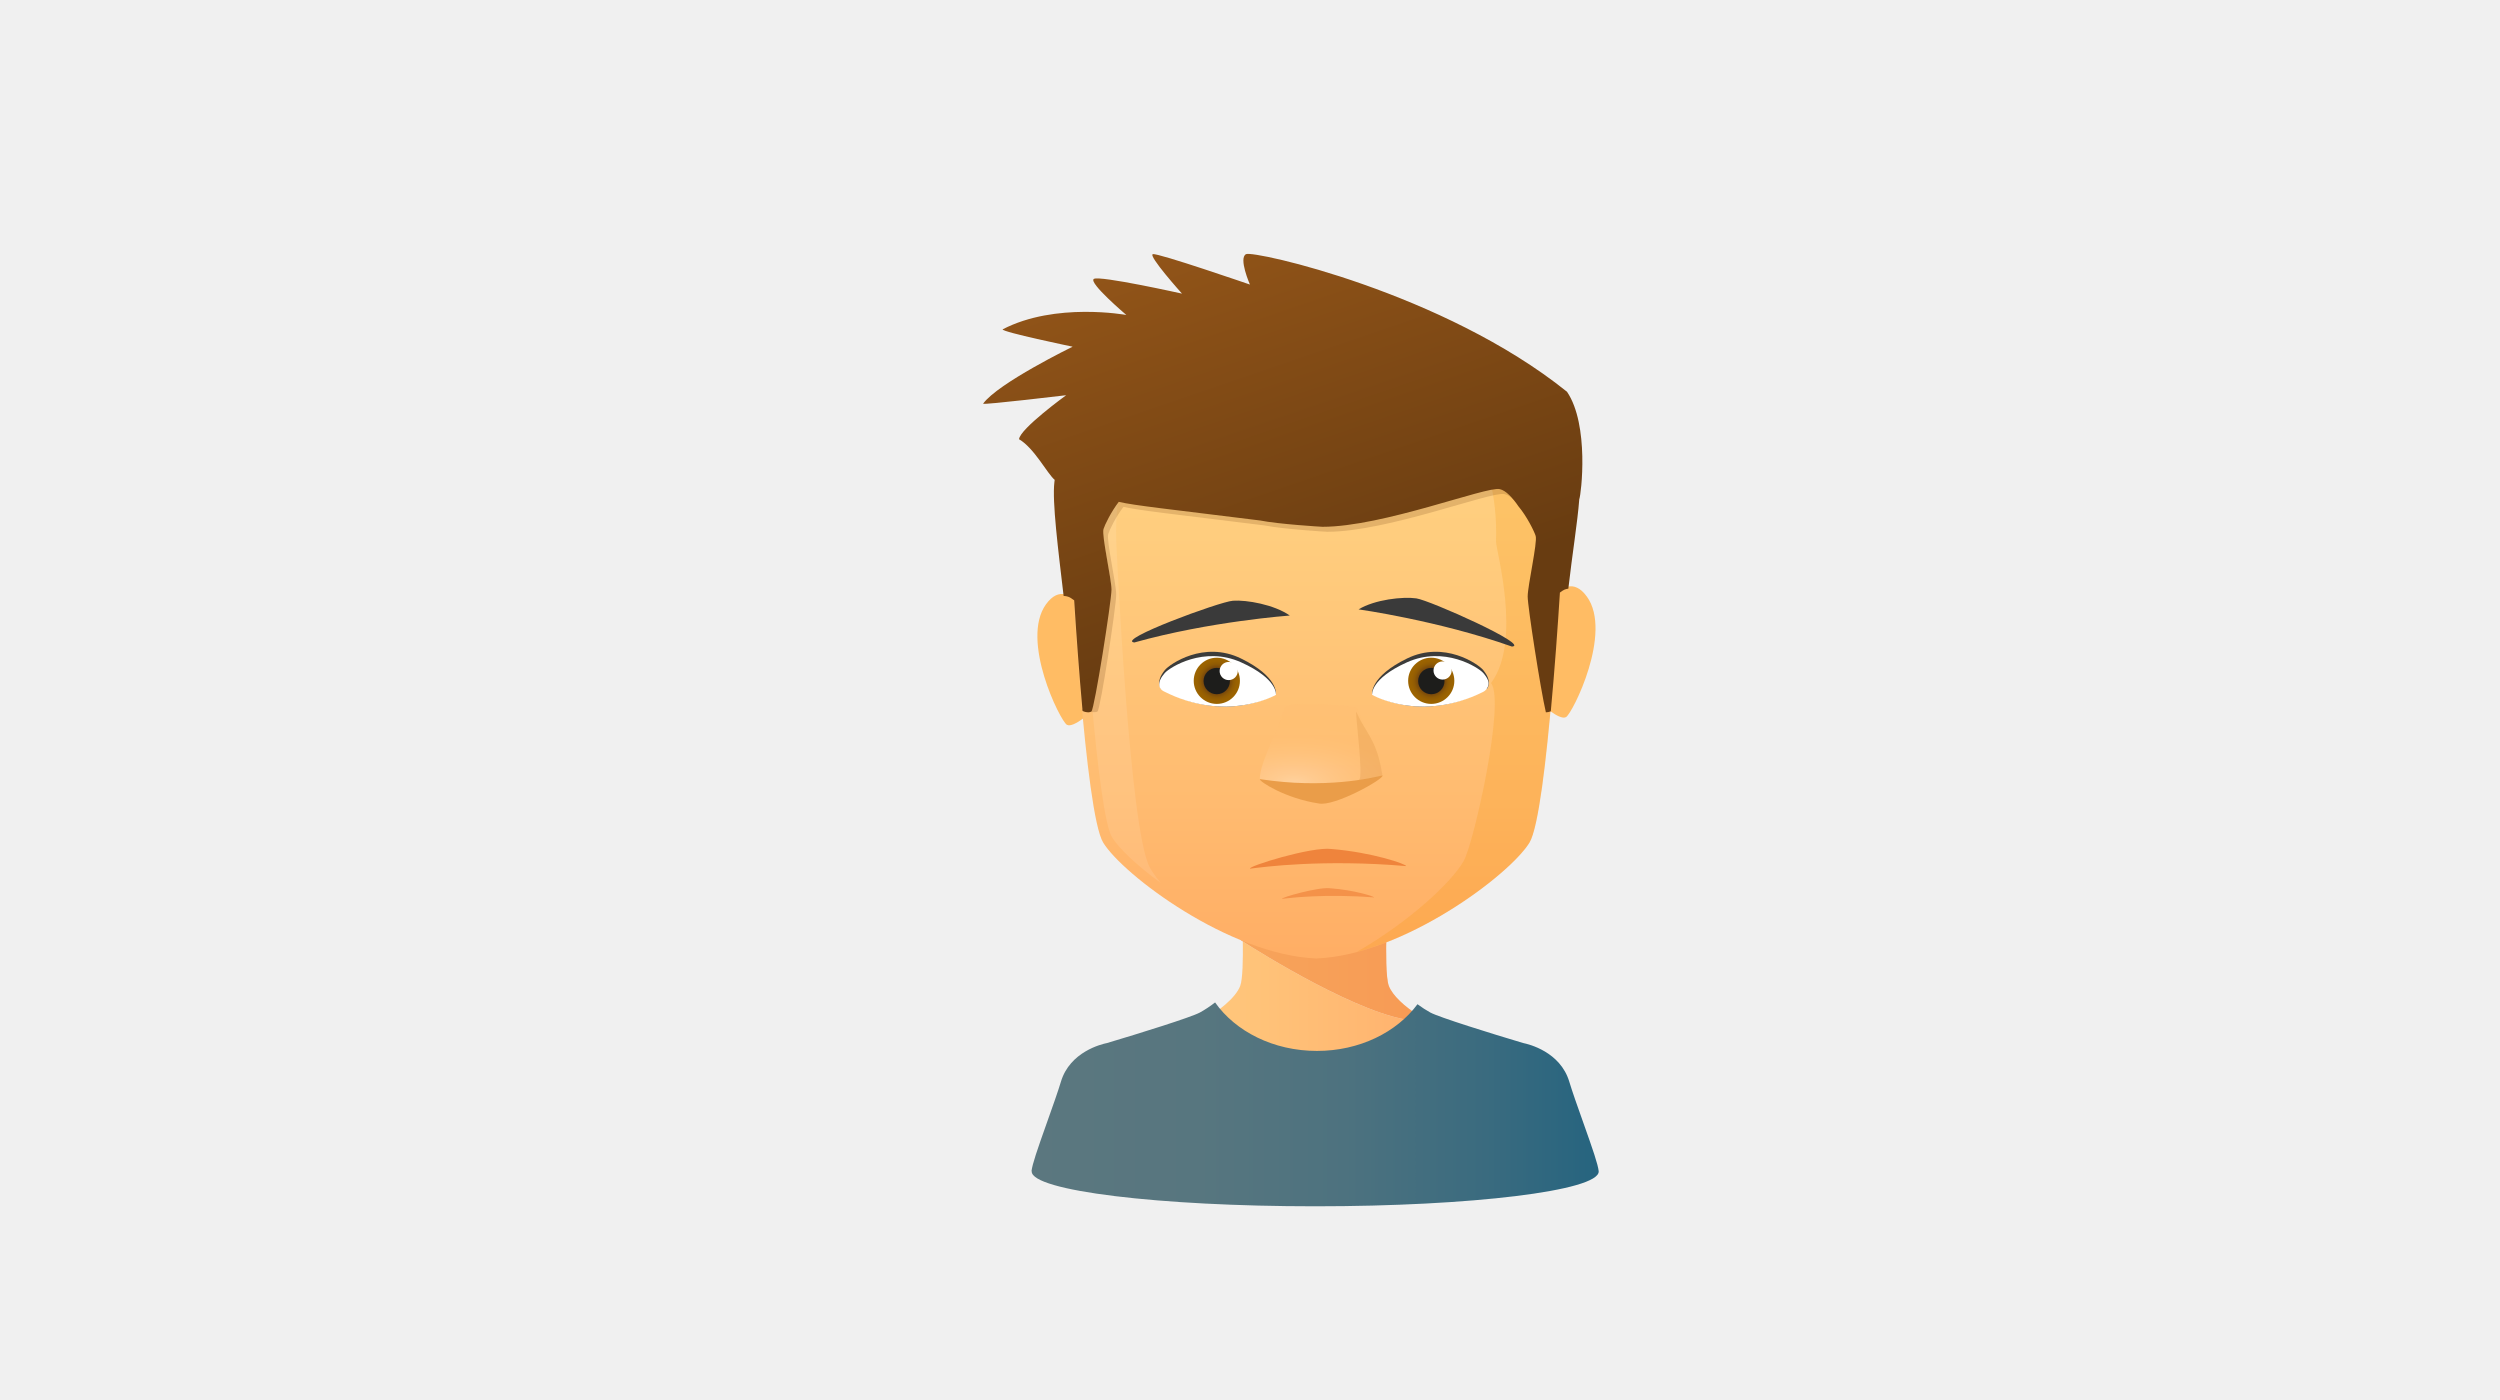
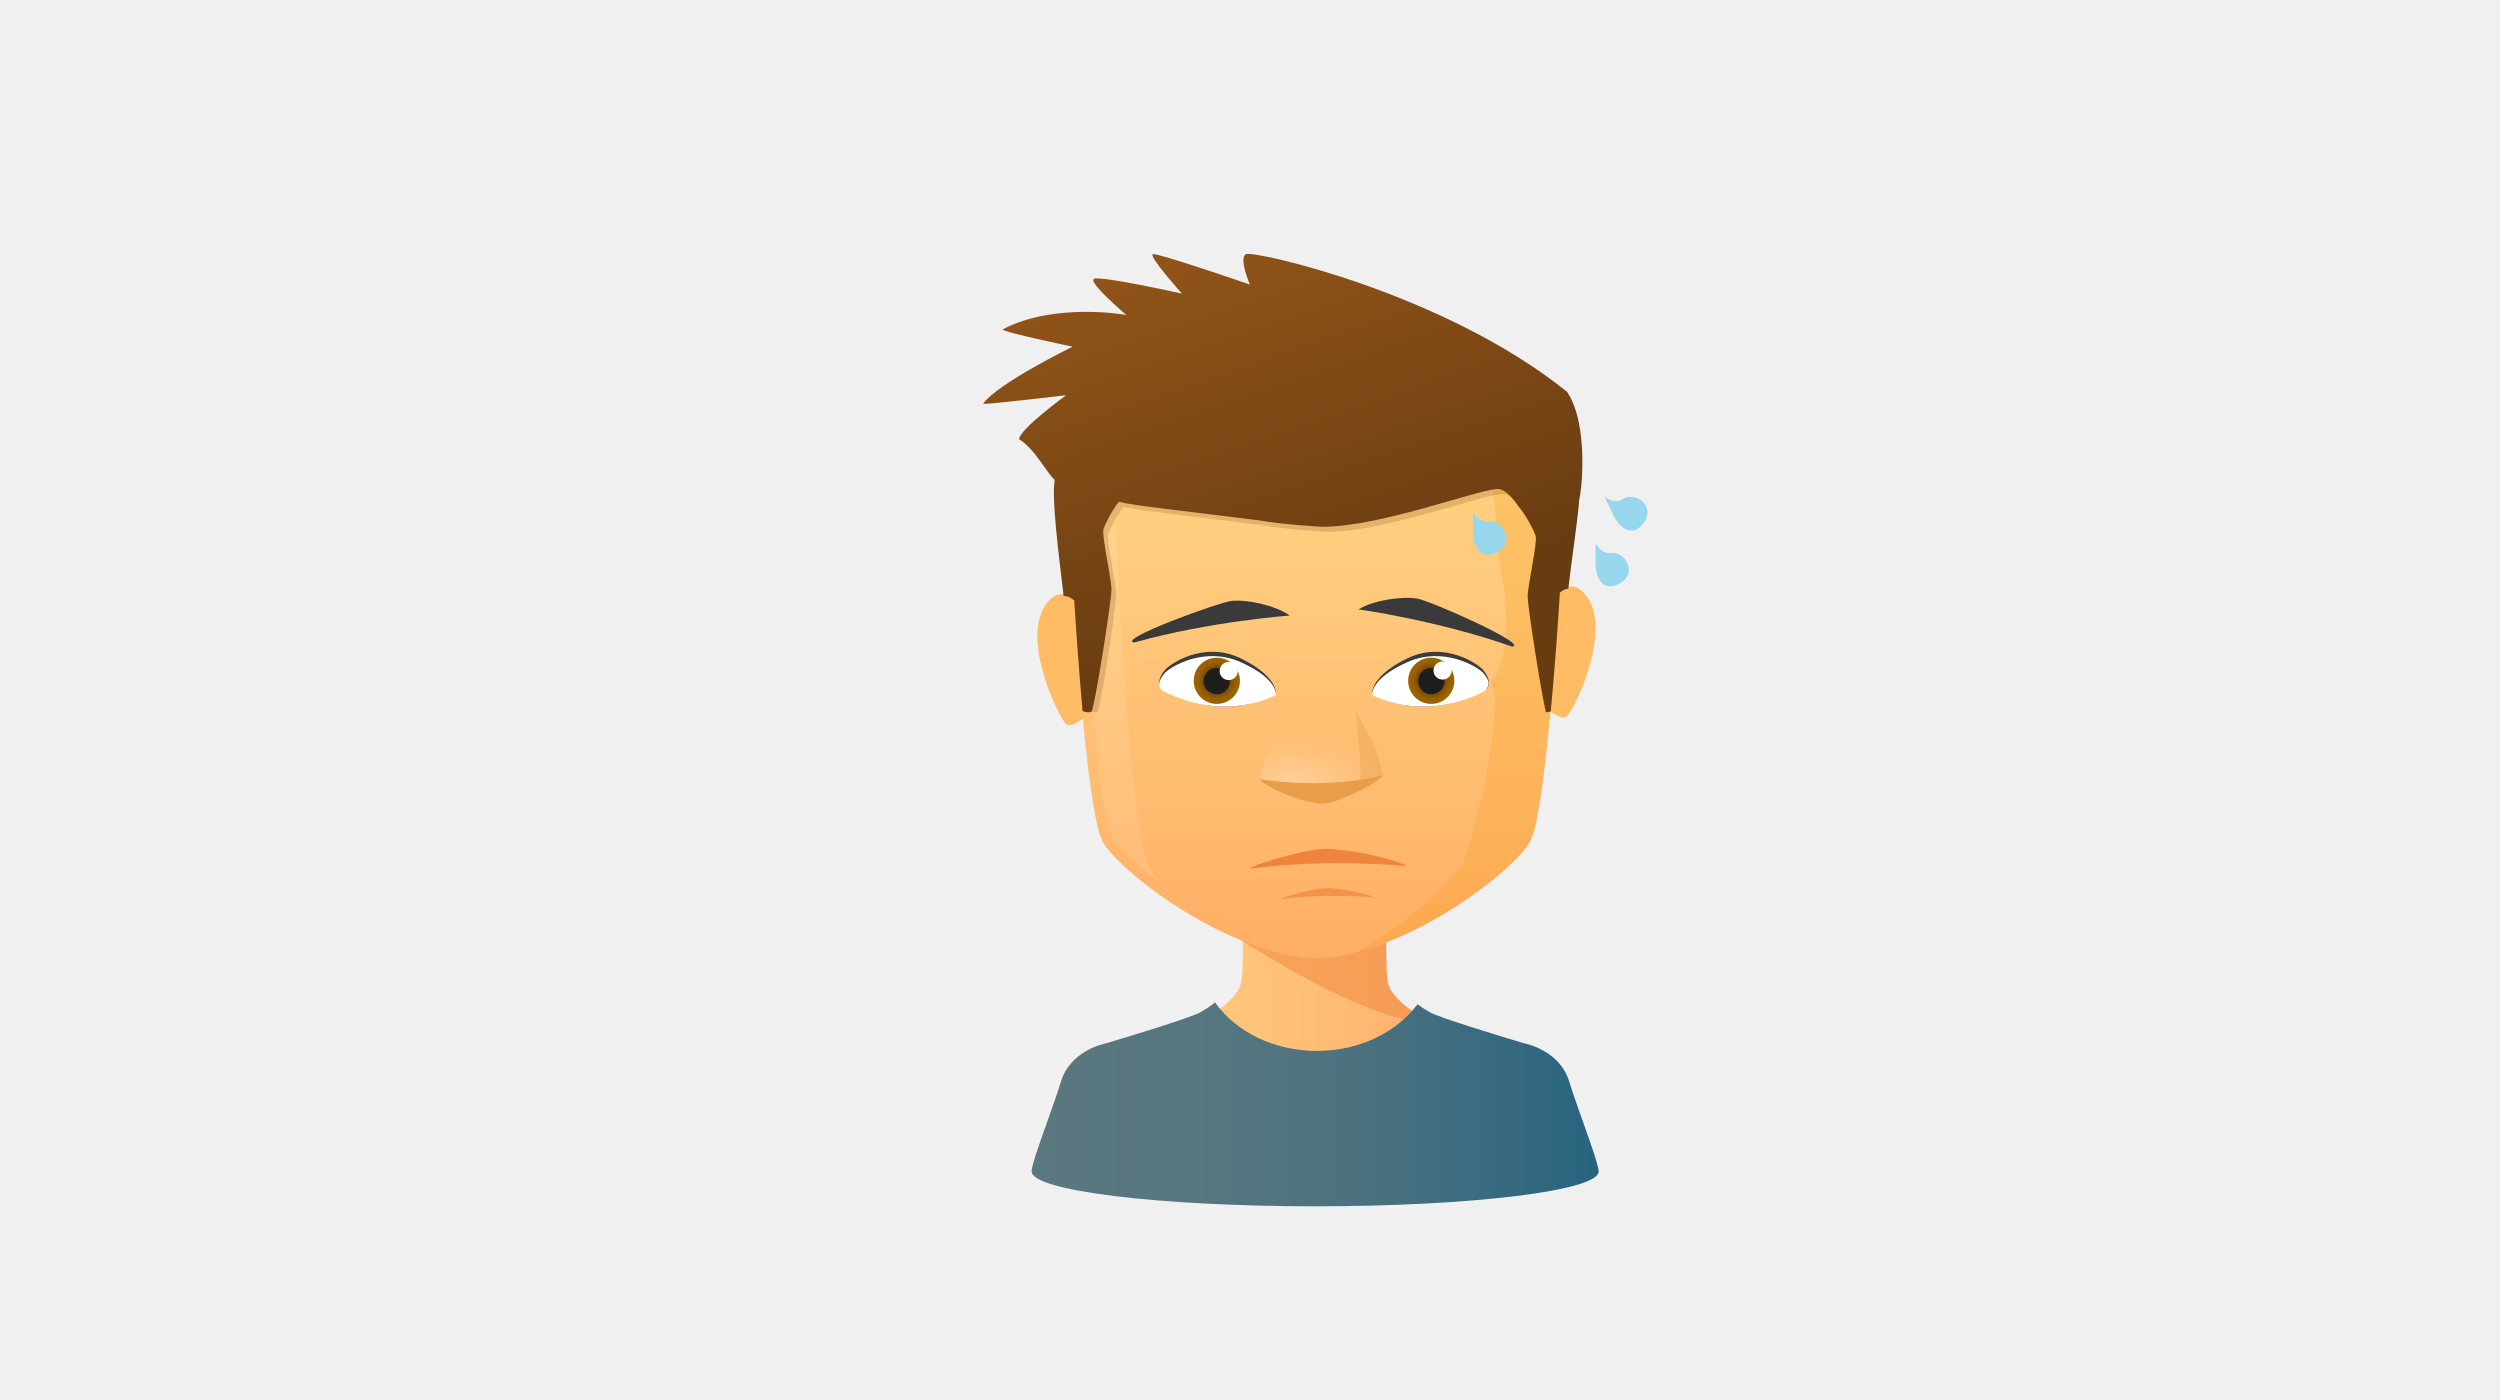
<svg xmlns="http://www.w3.org/2000/svg" version="1.1" id="Layer_1" viewBox="0 0 768 430" enable-background="new 0 0 768 430" xml:space="preserve">
  <g>
    <g>
      <g>
-         <linearGradient id="SVGID_1_" gradientUnits="userSpaceOnUse" x1="337.336" y1="284.748" x2="473.982" y2="284.748">
+         <linearGradient id="SVGID_1_" gradientUnits="userSpaceOnUse" x1="374.336" y1="63.752" x2="510.982" y2="63.752" gradientTransform="matrix(1 0 0 -1 -37 348.5)">
          <stop offset="0" style="stop-color:#FFD383" />
          <stop offset="0.594" style="stop-color:#FFB872" />
          <stop offset="1" style="stop-color:#FFA364" />
        </linearGradient>
-         <path fill="url(#SVGID_1_)" d="M425.897,286.656c0.083-3.355,0.207-5.871,0.207-5.871h-21.997h-0.576h-21.996     c0,0,0.177,3.596,0.248,7.926c4.726-0.783,36.133-5.98,36.714-5.98C418.826,282.73,422.483,284.738,425.897,286.656z" />
-         <linearGradient id="SVGID_2_" gradientUnits="userSpaceOnUse" x1="337.335" y1="324.777" x2="473.981" y2="324.777">
+         <path fill="url(#SVGID_1_)" d="M425.897,286.656c0.083-3.355,0.206-5.871,0.206-5.871h-21.996h-0.576h-21.996     c0,0,0.177,3.596,0.248,7.926c4.726-0.783,36.133-5.98,36.714-5.98C418.826,282.73,422.483,284.738,425.897,286.656z" />
+         <linearGradient id="SVGID_2_" gradientUnits="userSpaceOnUse" x1="374.335" y1="23.722" x2="510.981" y2="23.722" gradientTransform="matrix(1 0 0 -1 -37 348.5)">
          <stop offset="0" style="stop-color:#FFD383" />
          <stop offset="0.594" style="stop-color:#FFB872" />
          <stop offset="1" style="stop-color:#FFA364" />
        </linearGradient>
-         <path fill="url(#SVGID_2_)" d="M478.853,332.459c-2.422-8.074-11.841-9.689-11.841-9.689s-25.413-7.531-29.335-9.688     c-0.758-0.418-1.588-0.93-2.433-1.484c-0.014,1.23-0.185,1.99-0.599,1.961c-16.087-1.164-48.093-21.299-52.855-24.348     c0.076,5.326-0.018,11.574-0.793,13.643c-1.439,3.838-7.112,8.07-11.034,10.229c-3.923,2.156-29.335,9.688-29.335,9.688     s-9.42,1.615-11.842,9.689s-9.693,26.471-8.881,27.451c0.411,0.496,42.521,0.488,83.914,0.361     c41.393,0.127,83.503,0.135,83.915-0.361C488.546,358.93,481.275,340.533,478.853,332.459z" />
-         <path opacity="0.8" fill="#EF843C" d="M381.169,288.812c0,0,0.23,0.148,0.621,0.398c-0.003-0.166-0.004-0.336-0.007-0.5     C381.399,288.773,381.169,288.812,381.169,288.812z" />
-         <linearGradient id="SVGID_3_" gradientUnits="userSpaceOnUse" x1="337.334" y1="298.144" x2="473.983" y2="298.144">
+         <path fill="url(#SVGID_2_)" d="M478.853,332.459c-2.422-8.074-11.841-9.689-11.841-9.689s-25.413-7.53-29.335-9.688     c-0.758-0.418-1.588-0.93-2.433-1.484c-0.014,1.23-0.186,1.99-0.6,1.961c-16.086-1.164-48.093-21.299-52.854-24.348     c0.076,5.326-0.018,11.574-0.793,13.644c-1.439,3.838-7.112,8.069-11.034,10.229c-3.923,2.156-29.335,9.688-29.335,9.688     s-9.42,1.614-11.842,9.688c-2.422,8.074-9.693,26.471-8.881,27.451c0.411,0.496,42.521,0.488,83.914,0.361     c41.394,0.127,83.504,0.135,83.916-0.361C488.546,358.93,481.275,340.533,478.853,332.459z" />
+         <path opacity="0.8" fill="#EF843C" enable-background="new    " d="M381.169,288.812c0,0,0.23,0.147,0.621,0.397     c-0.003-0.166-0.004-0.336-0.007-0.5C381.399,288.773,381.169,288.812,381.169,288.812z" />
+         <linearGradient id="SVGID_3_" gradientUnits="userSpaceOnUse" x1="374.334" y1="50.355" x2="510.983" y2="50.355" gradientTransform="matrix(1 0 0 -1 -37 348.5)">
          <stop offset="0" style="stop-color:#FFD383" />
          <stop offset="0.594" style="stop-color:#FFB872" />
          <stop offset="1" style="stop-color:#FFA364" />
        </linearGradient>
-         <path fill="url(#SVGID_3_)" d="M435.244,311.598c-3.53-2.312-7.44-5.648-8.602-8.744c-0.905-2.412-0.885-10.514-0.745-16.197     c-3.414-1.918-7.071-3.926-7.4-3.926c-0.581,0-31.988,5.197-36.714,5.98c0.003,0.164,0.004,0.334,0.007,0.5     c4.763,3.049,36.769,23.184,52.855,24.348C435.06,313.588,435.23,312.828,435.244,311.598z" />
-         <path opacity="0.5" fill="#EF843C" d="M435.244,311.598c-3.53-2.312-7.44-5.648-8.602-8.744     c-0.905-2.412-0.885-10.514-0.745-16.197c-3.414-1.918-7.071-3.926-7.4-3.926c-0.581,0-31.988,5.197-36.714,5.98     c0.003,0.164,0.004,0.334,0.007,0.5c4.763,3.049,36.769,23.184,52.855,24.348C435.06,313.588,435.23,312.828,435.244,311.598z" />
+         <path fill="url(#SVGID_3_)" d="M435.244,311.598c-3.53-2.312-7.44-5.647-8.603-8.744c-0.904-2.411-0.885-10.514-0.744-16.196     c-3.414-1.918-7.071-3.927-7.4-3.927c-0.581,0-31.988,5.197-36.714,5.98c0.003,0.164,0.004,0.334,0.007,0.5     c4.763,3.049,36.769,23.184,52.854,24.348C435.06,313.588,435.23,312.828,435.244,311.598z" />
+         <path opacity="0.5" fill="#EF843C" enable-background="new    " d="M435.244,311.598c-3.53-2.312-7.44-5.647-8.603-8.744     c-0.904-2.411-0.885-10.514-0.744-16.196c-3.414-1.918-7.071-3.927-7.4-3.927c-0.581,0-31.988,5.197-36.714,5.98     c0.003,0.164,0.004,0.334,0.007,0.5c4.763,3.049,36.769,23.184,52.854,24.348C435.06,313.588,435.23,312.828,435.244,311.598z" />
      </g>
      <g>
        <g>
-           <path fill="#FFBC64" d="M471.087,193.377c0,0,8.463-21.101,16.412-10.092s-4.359,35.781-6.411,37.003s-8.205-4.588-8.205-4.588      L471.087,193.377z" />
+           <path fill="#FFBC64" d="M471.087,193.377c0,0,8.463-21.101,16.412-10.092c7.949,11.009-4.359,35.781-6.411,37.003      s-8.205-4.588-8.205-4.588L471.087,193.377z" />
          <path fill="#FFBC64" d="M337.74,195.736c0,0-8.462-21.1-16.411-10.092c-7.949,11.01,4.359,35.78,6.41,37.004      c2.052,1.223,8.206-4.588,8.206-4.588L337.74,195.736z" />
        </g>
-         <linearGradient id="SVGID_4_" gradientUnits="userSpaceOnUse" x1="404.383" y1="104.142" x2="404.383" y2="296.106">
+         <linearGradient id="SVGID_4_" gradientUnits="userSpaceOnUse" x1="441.384" y1="244.357" x2="441.384" y2="52.393" gradientTransform="matrix(1 0 0 -1 -37 348.5)">
          <stop offset="0" style="stop-color:#FFD383" />
          <stop offset="0.312" style="stop-color:#FFCD7E" />
          <stop offset="0.741" style="stop-color:#FFBB70" />
          <stop offset="1" style="stop-color:#FFAD64" />
        </linearGradient>
-         <path fill="url(#SVGID_4_)" d="M404.549,103.596v-0.004c-0.055,0-0.11,0.002-0.165,0.002s-0.11-0.002-0.165-0.002v0.004     c-37.72-0.103-76.756,23.951-75.231,65.502c0.195,5.319,4.337,80.693,9.929,89.779c6.089,9.896,38.565,34.395,65.303,35.562     v0.029c0.054-0.002,0.11-0.014,0.165-0.016c0.054,0.002,0.11,0.014,0.165,0.016v-0.029c26.737-1.168,59.213-25.666,65.303-35.562     c5.591-9.086,9.732-84.459,9.928-89.779C481.305,127.547,442.268,103.493,404.549,103.596z" />
-         <path opacity="0.2" fill="#F39200" d="M427.046,106.424c19.51,11.872,33.455,32.354,32.532,59.864     c-0.088,2.592,8.097,30.676-1.535,43.546c4.469,5.713-5.293,49.153-8.394,54.665c-3.676,6.533-16.985,18.865-32.825,27.914     c23.569-6.221,47.795-25.125,52.969-33.535c5.592-9.086,9.733-84.459,9.929-89.779     C480.939,135.898,456.257,113.885,427.046,106.424z" />
-         <path opacity="0.1" fill="#FFFFFF" d="M356.592,271.254c-7.374-5.391-12.886-10.662-14.968-14.043     c-4.498-7.311-8.897-72.901-9.457-88.229c-0.722-19.648,8.274-36.668,24.736-48.066c-9.686,12.631-14.568,28.152-13.998,45.245     c0.029,0.87,4.025,89.064,10.329,100.351C354.038,267.951,355.177,269.551,356.592,271.254z" />
-         <radialGradient id="SVGID_5_" cx="397.378" cy="10381.353" r="40.272" gradientTransform="matrix(1 0 0 0.4476 0 -4406.222)" gradientUnits="userSpaceOnUse">
+         <path fill="url(#SVGID_4_)" d="M404.549,103.596v-0.004c-0.055,0-0.109,0.002-0.165,0.002c-0.055,0-0.11-0.002-0.165-0.002v0.004     c-37.72-0.103-76.756,23.951-75.231,65.502c0.195,5.319,4.337,80.693,9.929,89.779c6.089,9.896,38.565,34.395,65.303,35.562     v0.028c0.054-0.002,0.11-0.014,0.165-0.016c0.055,0.002,0.11,0.014,0.165,0.016v-0.028c26.737-1.168,59.213-25.666,65.303-35.562     c5.592-9.086,9.732-84.459,9.929-89.779C481.305,127.547,442.268,103.493,404.549,103.596z" />
+         <path opacity="0.2" fill="#F39200" enable-background="new    " d="M427.046,106.424c19.51,11.872,33.455,32.354,32.532,59.864     c-0.088,2.592,8.097,30.676-1.535,43.546c4.469,5.713-5.293,49.152-8.394,54.665c-3.677,6.533-16.985,18.864-32.825,27.914     c23.568-6.222,47.795-25.125,52.969-33.535c5.592-9.086,9.733-84.459,9.929-89.779     C480.939,135.898,456.257,113.885,427.046,106.424z" />
+         <path opacity="0.1" fill="#FFFFFF" enable-background="new    " d="M356.592,271.254c-7.374-5.391-12.886-10.662-14.968-14.043     c-4.498-7.311-8.897-72.901-9.457-88.229c-0.722-19.648,8.274-36.668,24.736-48.066c-9.686,12.631-14.568,28.152-13.998,45.245     c0.029,0.87,4.025,89.063,10.329,100.351C354.038,267.951,355.177,269.551,356.592,271.254z" />
+         <radialGradient id="SVGID_5_" cx="434.378" cy="-10134.052" r="40.271" gradientTransform="matrix(1 0 0 -0.4476 -37 -4295.53)" gradientUnits="userSpaceOnUse">
          <stop offset="0" style="stop-color:#FFFFFF" />
          <stop offset="0.018" style="stop-color:#FFFDFA" />
          <stop offset="0.173" style="stop-color:#FFE9D0" />
          <stop offset="0.331" style="stop-color:#FFD9AE" />
          <stop offset="0.492" style="stop-color:#FFCD93" />
          <stop offset="0.655" style="stop-color:#FFC480" />
          <stop offset="0.822" style="stop-color:#FFBF75" />
          <stop offset="1" style="stop-color:#FFBD71" />
        </radialGradient>
-         <path opacity="0.31" fill="url(#SVGID_5_)" d="M387.012,239.342c12.249,4.264,36.062,0.951,37.647-0.984     c-0.26-7.09-7.121-17.723-7.738-21.057c0,0-19.266-2.471-22.353,0C393.21,223.598,387.012,233.836,387.012,239.342z" />
-         <path fill="#EA9D49" d="M424.687,238.211c-3.156,0.762-17.646,4.227-37.675,1.131c-0.149,0.799,8.081,5.99,18.036,7.471     C409.857,247.945,425.539,239.104,424.687,238.211z" />
-         <path opacity="0.3" fill="#DD9544" d="M417.503,239.602c1.441-0.746-1.242-20.576-0.845-20.973     c2.783,6.561,6.36,8.398,8.028,19.582C422.252,239.154,419.739,239.402,417.503,239.602z" />
+         <path opacity="0.31" fill="url(#SVGID_5_)" enable-background="new    " d="M387.012,239.342     c12.249,4.264,36.062,0.951,37.647-0.984c-0.26-7.09-7.121-17.723-7.738-21.057c0,0-19.267-2.471-22.353,0     C393.21,223.598,387.012,233.836,387.012,239.342z" />
+         <path fill="#EA9D49" d="M424.688,238.211c-3.156,0.762-17.646,4.227-37.676,1.131c-0.148,0.799,8.081,5.99,18.036,7.471     C409.857,247.945,425.539,239.104,424.688,238.211z" />
+         <path opacity="0.3" fill="#DD9544" enable-background="new    " d="M417.503,239.602c1.44-0.746-1.242-20.576-0.845-20.973     c2.783,6.561,6.359,8.398,8.027,19.582C422.252,239.154,419.739,239.402,417.503,239.602z" />
      </g>
    </g>
-     <linearGradient id="SVGID_6_" gradientUnits="userSpaceOnUse" x1="365.865" y1="88.644" x2="402.794" y2="196.548">
+     <linearGradient id="SVGID_6_" gradientUnits="userSpaceOnUse" x1="402.867" y1="259.856" x2="439.795" y2="151.953" gradientTransform="matrix(1 0 0 -1 -37 348.5)">
      <stop offset="0" style="stop-color:#915418" />
      <stop offset="1" style="stop-color:#683C11" />
    </linearGradient>
-     <path opacity="0.2" fill="url(#SVGID_6_)" d="M460.554,149.66c-4.13-0.873-35.903,11.584-54.41,11.584   c-0.406,0-13.735-0.828-19.158-1.938c-27.564-3.439-38.714-4.596-43.443-5.727c-2.393,3.128-4.329,7.147-4.689,8.366   c-0.589,1.987,2.449,15.206,2.457,18.604s-5.205,36.614-6.16,37.395c-0.306,0.248-2.208-0.068-2.726-0.111   c0.052,0.574-0.053-0.277,0,0.297c1.013,0.475,4.144,0.918,4.722,0.447c0.955-0.777,5.762-32.508,5.754-35.907   s-3.045-16.616-2.457-18.604c0.36-1.222,2.297-5.24,4.69-8.367c4.729,1.129,15.878,2.288,43.442,5.727   c5.424,1.109,18.753,1.938,19.158,1.938c18.508,0,50.281-12.458,54.41-11.584c1.378,0.291,2.822,1.543,4.162,3.144   C464.582,152.386,462.499,150.072,460.554,149.66z" />
+     <path opacity="0.2" fill="url(#SVGID_6_)" enable-background="new    " d="M460.554,149.66   c-4.13-0.873-35.902,11.584-54.409,11.584c-0.406,0-13.735-0.828-19.158-1.938c-27.564-3.439-38.714-4.596-43.443-5.727   c-2.393,3.128-4.329,7.147-4.689,8.366c-0.589,1.987,2.449,15.206,2.457,18.604c0.008,3.398-5.205,36.614-6.16,37.395   c-0.306,0.248-2.208-0.067-2.726-0.11c0.052,0.574-0.053-0.276,0,0.297c1.013,0.476,4.144,0.918,4.722,0.447   c0.955-0.777,5.762-32.508,5.754-35.907c-0.008-3.399-3.045-16.616-2.457-18.604c0.36-1.222,2.297-5.24,4.69-8.367   c4.729,1.129,15.878,2.288,43.442,5.727c5.424,1.109,18.753,1.938,19.158,1.938c18.508,0,50.28-12.458,54.409-11.584   c1.378,0.291,2.822,1.543,4.162,3.144C464.582,152.386,462.499,150.072,460.554,149.66z" />
  </g>
  <g>
-     <g>
- 		
- 			
- 	</g>
-     <path fill="#3A3A3A" d="M417.361,187.2c0,0,24.414,3.409,47.115,11.424c5.808-0.36-25.286-14.235-29.398-14.808   C430.965,183.243,422.375,184.156,417.361,187.2z" />
-     <path fill="#3A3A3A" d="M396.224,189.091c0,0-24.586,1.787-47.77,8.28c-5.771-0.744,26.174-12.53,30.315-12.829   C382.911,184.243,391.422,185.722,396.224,189.091z" />
-     <path fill="#EF843C" d="M384.044,266.859c4.014-0.537,22.441-2.971,47.916-0.795c0.19-0.562-10.278-4.211-22.938-5.254   C402.904,260.016,382.959,266.232,384.044,266.859z" />
-     <path opacity="0.7" fill="#EF843C" d="M393.869,276.125c2.366-0.289,13.229-1.602,28.248-0.43c0.112-0.303-6.06-2.27-13.523-2.83   C404.987,272.436,393.229,275.785,393.869,276.125z" />
+     <path fill="#3A3A3A" d="M417.361,187.2c0,0,24.414,3.409,47.114,11.424c5.809-0.36-25.285-14.235-29.397-14.808   C430.965,183.243,422.375,184.156,417.361,187.2z" />
+     <path fill="#3A3A3A" d="M396.225,189.091c0,0-24.586,1.787-47.771,8.28c-5.771-0.744,26.174-12.53,30.315-12.829   C382.911,184.243,391.422,185.722,396.225,189.091z" />
+     <path fill="#EF843C" d="M384.044,266.859c4.015-0.537,22.44-2.971,47.916-0.795c0.19-0.562-10.278-4.211-22.938-5.254   C402.904,260.016,382.959,266.232,384.044,266.859z" />
+     <path opacity="0.7" fill="#EF843C" enable-background="new    " d="M393.869,276.125c2.365-0.289,13.229-1.602,28.248-0.43   c0.111-0.303-6.061-2.271-13.523-2.83C404.986,272.436,393.229,275.785,393.869,276.125z" />
    <g>
      <g>
        <path fill="#3C3C3B" d="M356.485,211.388c-0.885-1.942-0.109-3.732,1.364-5.55c1.474-1.816,11.952-9.132,23.391-3.548     s10.724,10.861,10.724,10.861S376.364,223.043,356.485,211.388z" />
        <path fill="#FFFFFF" d="M357.396,212.316c-0.687-0.354-1.229-1.035-1.278-1.806c-0.083-1.294,0.629-2.533,1.732-3.786     c1.474-1.673,11.952-8.411,23.391-3.268c11.438,5.145,10.724,10.005,10.724,10.005S376.839,222.293,357.396,212.316z" />
-         <radialGradient id="SVGID_7_" cx="373.808" cy="209.145" r="7.097" gradientUnits="userSpaceOnUse">
+         <radialGradient id="SVGID_7_" cx="410.809" cy="139.355" r="7.097" gradientTransform="matrix(1 0 0 -1 -37 348.5)" gradientUnits="userSpaceOnUse">
          <stop offset="0.503" style="stop-color:#683C11" />
          <stop offset="0.603" style="stop-color:#7D4C0A" />
          <stop offset="0.72" style="stop-color:#8F5A04" />
          <stop offset="0.846" style="stop-color:#996101" />
          <stop offset="1" style="stop-color:#9C6400" />
        </radialGradient>
        <circle fill="url(#SVGID_7_)" cx="373.808" cy="209.145" r="7.097" />
        <circle fill="#1D1D1B" cx="373.78" cy="209.22" r="4.046" />
        <circle fill="#FFFFFF" cx="377.457" cy="206.138" r="2.791" />
      </g>
    </g>
    <g>
      <g>
-         <path fill="#3C3C3B" d="M456.999,211.388c0.885-1.942,0.109-3.732-1.364-5.55c-1.474-1.816-11.952-9.132-23.391-3.548     s-10.724,10.861-10.724,10.861S437.12,223.043,456.999,211.388z" />
+         <path fill="#3C3C3B" d="M456.999,211.388c0.885-1.942,0.109-3.732-1.364-5.55c-1.474-1.816-11.952-9.132-23.391-3.548     c-11.439,5.584-10.725,10.861-10.725,10.861S437.12,223.043,456.999,211.388z" />
        <path fill="#FFFFFF" d="M455.618,212.554c1.294-0.647,2.017-2.197,1.502-3.549c-0.291-0.766-0.816-1.521-1.485-2.281     c-1.474-1.673-11.952-8.411-23.391-3.268c-11.438,5.145-10.724,10.005-10.724,10.005S436.402,222.152,455.618,212.554z" />
-         <radialGradient id="SVGID_8_" cx="103.158" cy="209.145" r="7.096" gradientTransform="matrix(-1 0 0 1 542.834 0)" gradientUnits="userSpaceOnUse">
+         <radialGradient id="SVGID_8_" cx="67.158" cy="139.355" r="7.096" gradientTransform="matrix(-1 0 0 -1 506.834 348.5)" gradientUnits="userSpaceOnUse">
          <stop offset="0.503" style="stop-color:#683C11" />
          <stop offset="0.603" style="stop-color:#7D4C0A" />
          <stop offset="0.72" style="stop-color:#8F5A04" />
          <stop offset="0.846" style="stop-color:#996101" />
          <stop offset="1" style="stop-color:#9C6400" />
        </radialGradient>
        <circle fill="url(#SVGID_8_)" cx="439.676" cy="209.145" r="7.096" />
        <circle fill="#1D1D1B" cx="439.705" cy="209.22" r="4.046" />
        <circle fill="#FFFFFF" cx="443.163" cy="205.98" r="2.791" />
      </g>
    </g>
  </g>
-   <linearGradient id="SVGID_9_" gradientUnits="userSpaceOnUse" x1="316.878" y1="339.263" x2="491.121" y2="339.263">
+   <linearGradient id="SVGID_9_" gradientUnits="userSpaceOnUse" x1="353.877" y1="9.237" x2="528.121" y2="9.237" gradientTransform="matrix(1 0 0 -1 -37 348.5)">
    <stop offset="0" style="stop-color:#5B777F" />
    <stop offset="0.292" style="stop-color:#57767F" />
    <stop offset="0.553" style="stop-color:#4D727F" />
    <stop offset="0.801" style="stop-color:#3A6B7F" />
    <stop offset="1" style="stop-color:#26647F" />
  </linearGradient>
-   <path fill="url(#SVGID_9_)" d="M491.121,359.793c-0.271-2.211-1.657-6.273-4.886-15.348c-1.597-4.486-3.247-9.127-4.154-12.154  c-2.765-9.211-12.505-11.539-14.136-11.865c-9.716-2.883-25.931-7.939-28.556-9.385c-1.282-0.705-2.645-1.59-3.938-2.545  c-6.35,8.594-17.788,14.348-30.886,14.348c-13.377,0-25.029-5.996-31.289-14.893c-1.5,1.168-3.142,2.254-4.667,3.092  c-2.625,1.443-18.838,6.5-28.554,9.383c-1.629,0.326-11.373,2.654-14.136,11.865c-0.907,3.025-2.556,7.66-4.153,12.145  c-3.231,9.082-4.618,13.146-4.889,15.357h0.081c-0.002,0.029-0.018,0.059-0.018,0.088c0,5.906,38.991,10.693,87.089,10.693  c48.1,0,87.091-4.787,87.091-10.693c0-0.029-0.016-0.059-0.019-0.088H491.121z" />
-   <linearGradient id="SVGID_10_" gradientUnits="userSpaceOnUse" x1="374.126" y1="72.353" x2="414.116" y2="189.202">
+   <path fill="url(#SVGID_9_)" d="M491.121,359.793c-0.271-2.211-1.657-6.273-4.886-15.348c-1.598-4.486-3.247-9.127-4.154-12.154  c-2.765-9.211-12.505-11.539-14.136-11.865c-9.716-2.883-25.932-7.938-28.557-9.385c-1.281-0.705-2.645-1.59-3.938-2.545  c-6.351,8.594-17.788,14.348-30.887,14.348c-13.377,0-25.028-5.996-31.289-14.893c-1.5,1.168-3.142,2.254-4.667,3.092  c-2.625,1.443-18.838,6.5-28.554,9.383c-1.629,0.326-11.373,2.654-14.136,11.865c-0.907,3.025-2.556,7.66-4.153,12.145  c-3.231,9.082-4.618,13.146-4.889,15.357h0.081c-0.002,0.029-0.018,0.059-0.018,0.088c0,5.906,38.991,10.693,87.089,10.693  c48.1,0,87.091-4.787,87.091-10.693c0-0.029-0.016-0.059-0.02-0.088H491.121L491.121,359.793z" />
+   <linearGradient id="SVGID_10_" gradientUnits="userSpaceOnUse" x1="411.126" y1="276.147" x2="451.116" y2="159.297" gradientTransform="matrix(1 0 0 -1 -37 348.5)">
    <stop offset="0" style="stop-color:#915418" />
    <stop offset="1" style="stop-color:#683C11" />
  </linearGradient>
-   <path fill="url(#SVGID_10_)" d="M481.386,120.351c-37.901-30.481-96.213-43.469-98.598-42.276c-2.386,1.193,1.192,9.343,1.192,9.343  s-28.228-9.74-29.817-9.343c-1.591,0.397,8.945,12.126,8.945,12.126s-25.342-5.651-27.083-4.516  c-1.741,1.137,9.987,11.076,9.987,11.076s-21.791-4.027-38.001,4.417c-0.268,0.811,21.501,5.324,21.501,5.324  s-22.97,11.207-27.513,17.521c0.319,0.393,25.525-2.612,25.525-2.612s-14.213,10.305-14.472,13.522  c4.687,2.725,8.724,10.658,10.949,12.479c-0.039,0.215-0.063,0.471-0.093,0.715c-0.716,6.021,1.158,20.662,2.834,34.937  c0.589,0.038,0.997,0.122,1.37,0.245c0.605,0.197,1.088,0.521,1.875,1.115c0.023,0.36,0.049,0.753,0.073,1.121  c0.587,9.209,1.441,21.18,2.504,32.875c0.477,0.223,0.979,0.355,1.438,0.393c0.517,0.045,0.98-0.033,1.287-0.281  c0.955-0.781,6.167-33.997,6.159-37.395s-3.046-16.617-2.457-18.604c0.36-1.22,2.297-5.238,4.69-8.366  c4.729,1.131,15.878,2.287,43.442,5.727c5.423,1.109,18.753,1.938,19.158,1.938c18.508,0,50.28-12.457,54.41-11.584  c1.946,0.412,4.028,2.727,5.753,5.265c2.676,3.198,4.923,7.818,5.315,9.144c0.587,1.986-2.449,15.205-2.457,18.604  c-0.008,2.957,3.935,28.463,5.59,35.569c0.468,0.006,0.997-0.1,1.511-0.309c1.213-12.925,2.174-26.5,2.803-36.479  c1.347-1.012,1.594-1.014,2.588-1.212c1.171-10.306,2.85-20.602,3.355-27.445C485.758,151.839,488.283,130.535,481.386,120.351z" />
+   <path fill="url(#SVGID_10_)" d="M481.386,120.351c-37.9-30.481-96.213-43.469-98.598-42.276c-2.386,1.193,1.192,9.343,1.192,9.343  s-28.228-9.74-29.817-9.343c-1.591,0.397,8.945,12.126,8.945,12.126s-25.342-5.651-27.083-4.516  c-1.741,1.137,9.987,11.076,9.987,11.076s-21.791-4.027-38.001,4.417c-0.268,0.811,21.501,5.324,21.501,5.324  s-22.97,11.207-27.513,17.521c0.319,0.393,25.525-2.612,25.525-2.612s-14.213,10.305-14.472,13.522  c4.688,2.725,8.724,10.658,10.949,12.479c-0.039,0.215-0.063,0.471-0.093,0.715c-0.716,6.021,1.158,20.662,2.834,34.937  c0.589,0.038,0.997,0.122,1.37,0.245c0.605,0.197,1.088,0.521,1.875,1.115c0.023,0.36,0.049,0.753,0.073,1.121  c0.587,9.209,1.441,21.18,2.504,32.875c0.477,0.223,0.979,0.355,1.438,0.393c0.517,0.045,0.98-0.033,1.287-0.28  c0.955-0.781,6.167-33.997,6.159-37.395c-0.008-3.398-3.046-16.617-2.457-18.604c0.36-1.22,2.297-5.238,4.69-8.366  c4.729,1.131,15.878,2.287,43.442,5.727c5.423,1.109,18.753,1.938,19.158,1.938c18.508,0,50.279-12.457,54.41-11.584  c1.945,0.412,4.027,2.727,5.753,5.265c2.676,3.198,4.923,7.818,5.314,9.144c0.587,1.986-2.449,15.205-2.457,18.604  c-0.008,2.957,3.936,28.463,5.59,35.569c0.469,0.006,0.997-0.1,1.512-0.309c1.213-12.925,2.174-26.5,2.803-36.479  c1.347-1.012,1.594-1.014,2.588-1.212c1.171-10.306,2.85-20.602,3.355-27.445C485.758,151.839,488.283,130.535,481.386,120.351z" />
+   <path fill="#96D7ED" d="M452.595,156.99c0,0-0.07,2.834-0.052,6.275c0.023,4.41,2.041,9.102,7.327,6.35  c5.872-3.058,1.78-10.039-2.633-9.403C454.007,160.677,452.594,156.989,452.595,156.99L452.595,156.99z" />
+   <path fill="#96D7ED" d="M490.198,166.659c0,0-0.07,2.834-0.052,6.275c0.023,4.41,2.041,9.102,7.327,6.35  c5.872-3.058,1.78-10.039-2.633-9.403C491.61,170.346,490.197,166.658,490.198,166.659L490.198,166.659z" />
+   <path fill="#96D7ED" d="M492.871,152.475c0,0,1.174,2.581,2.692,5.668c1.946,3.958,5.81,7.298,9.364,2.514  c3.948-5.314-2.78-9.809-6.474-7.311C495.751,155.177,492.869,152.475,492.871,152.475L492.871,152.475z" />
</svg>
